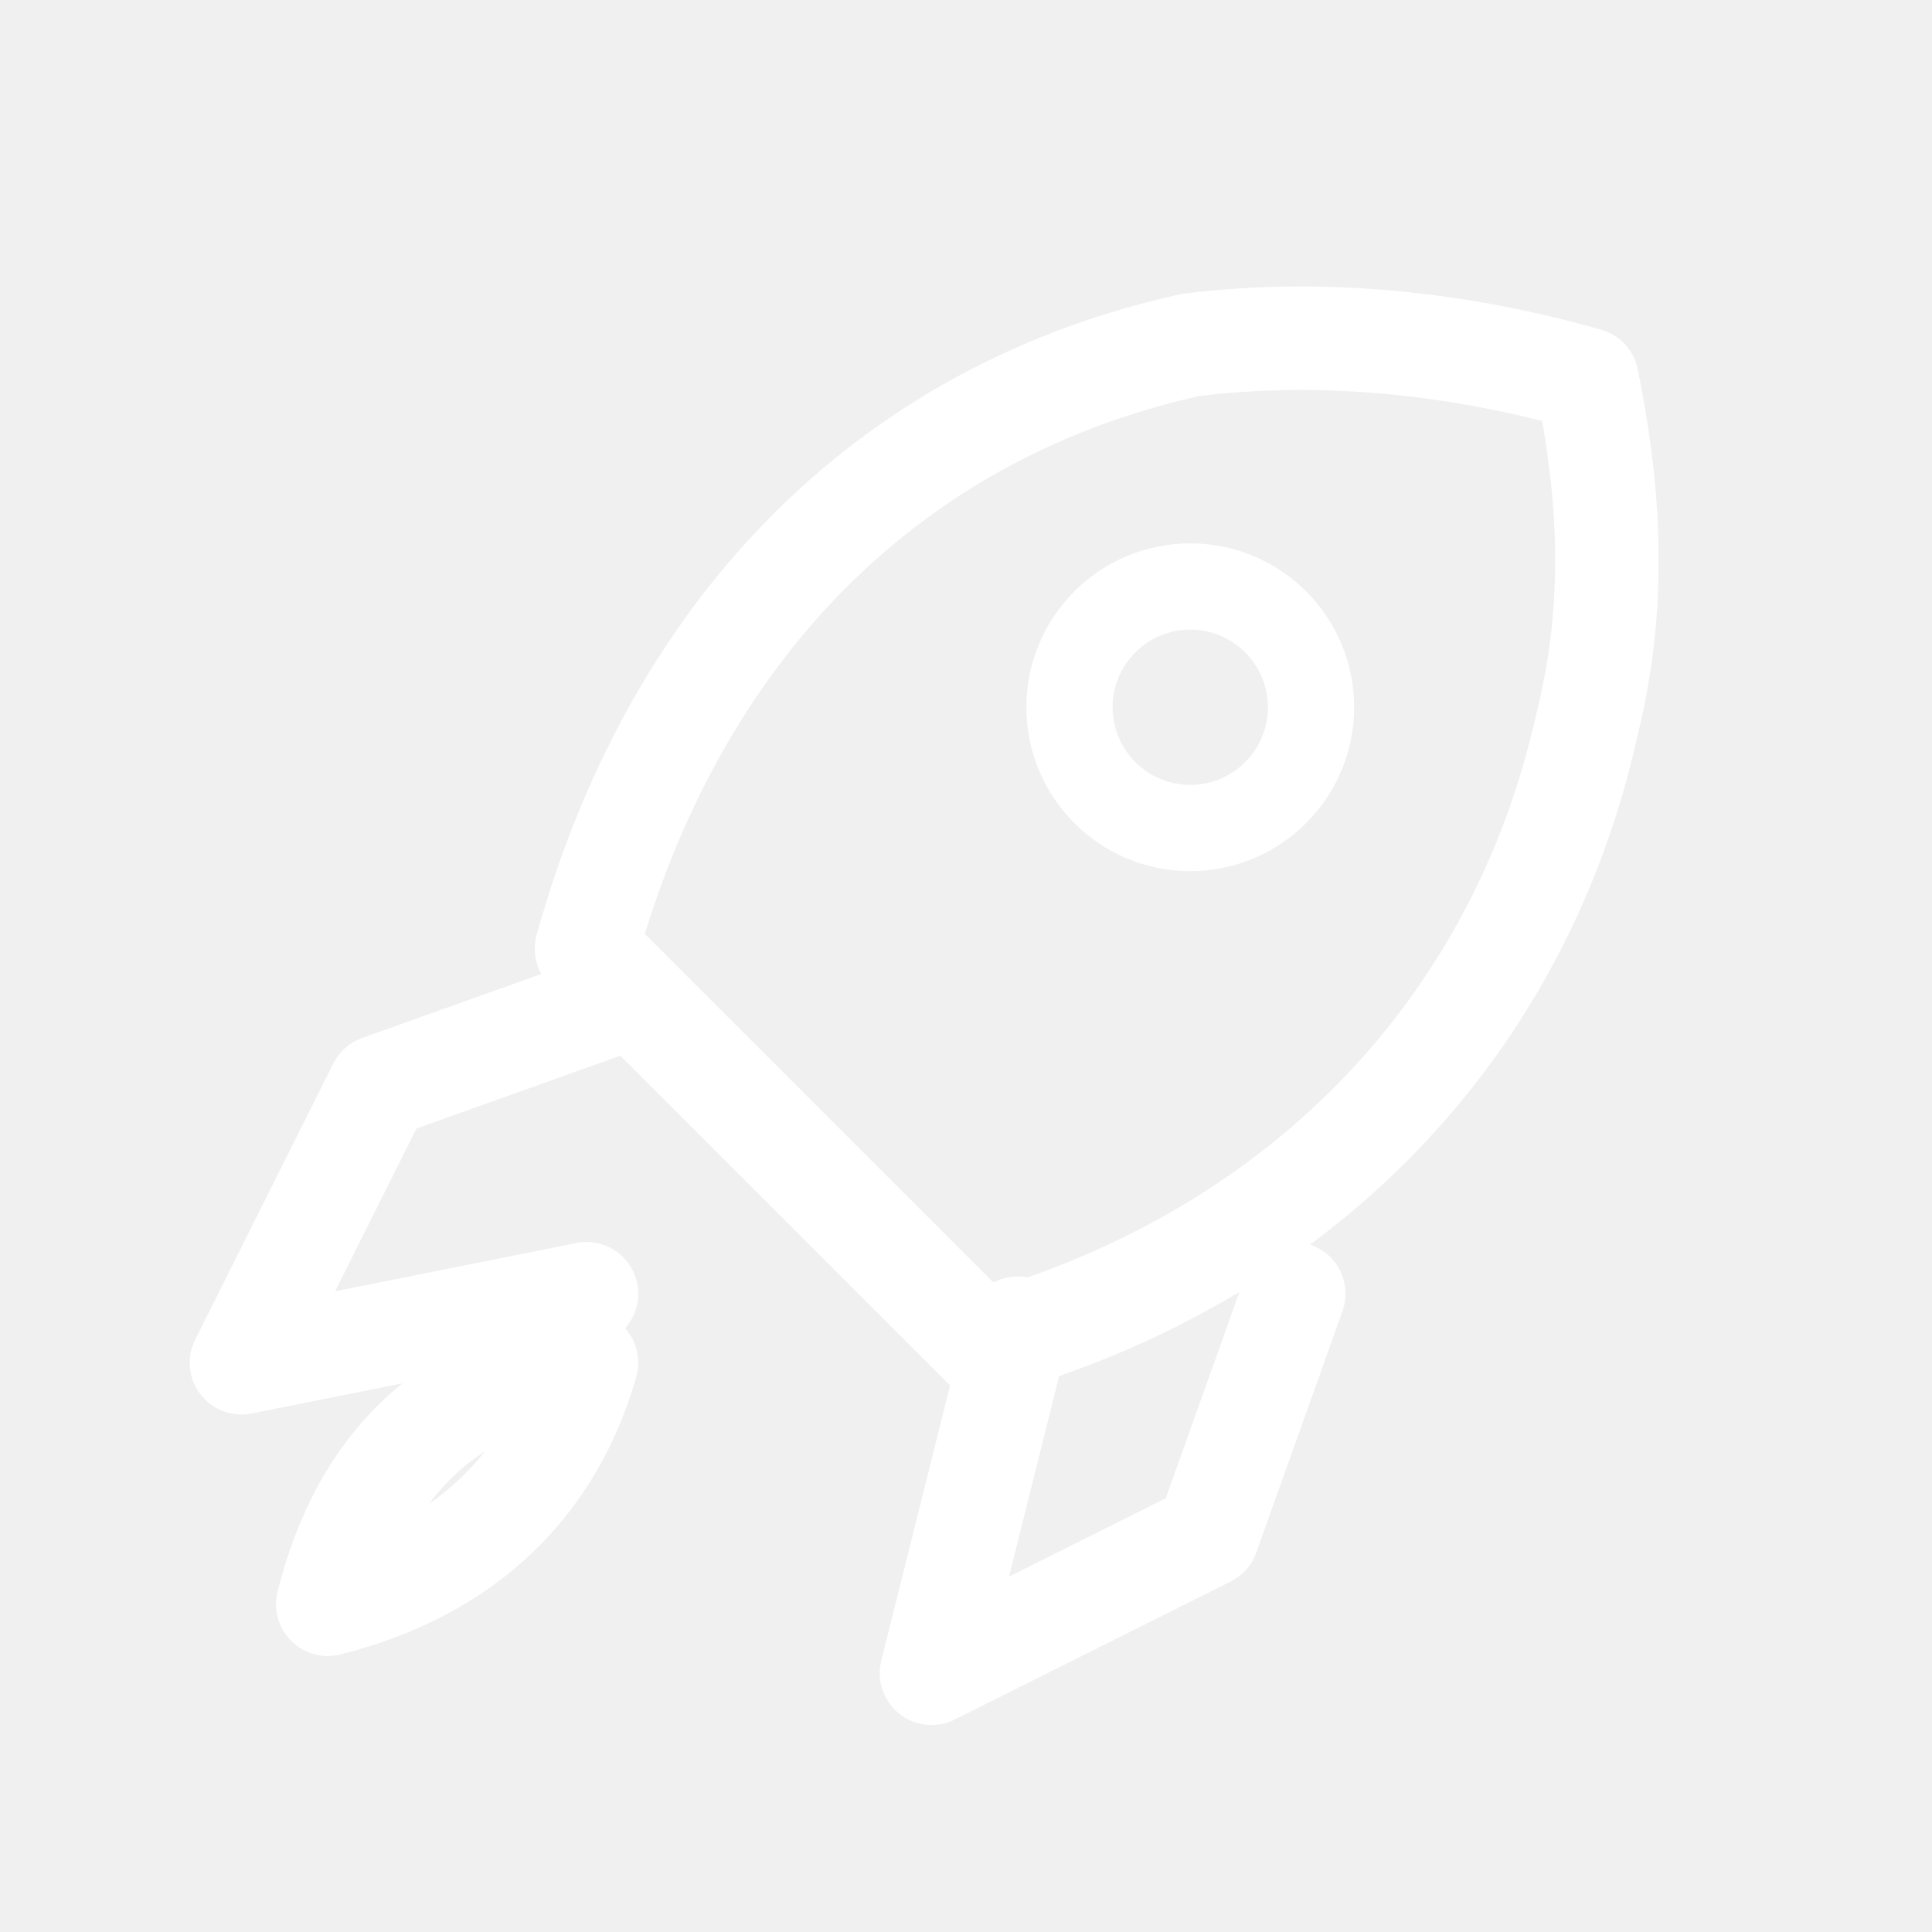
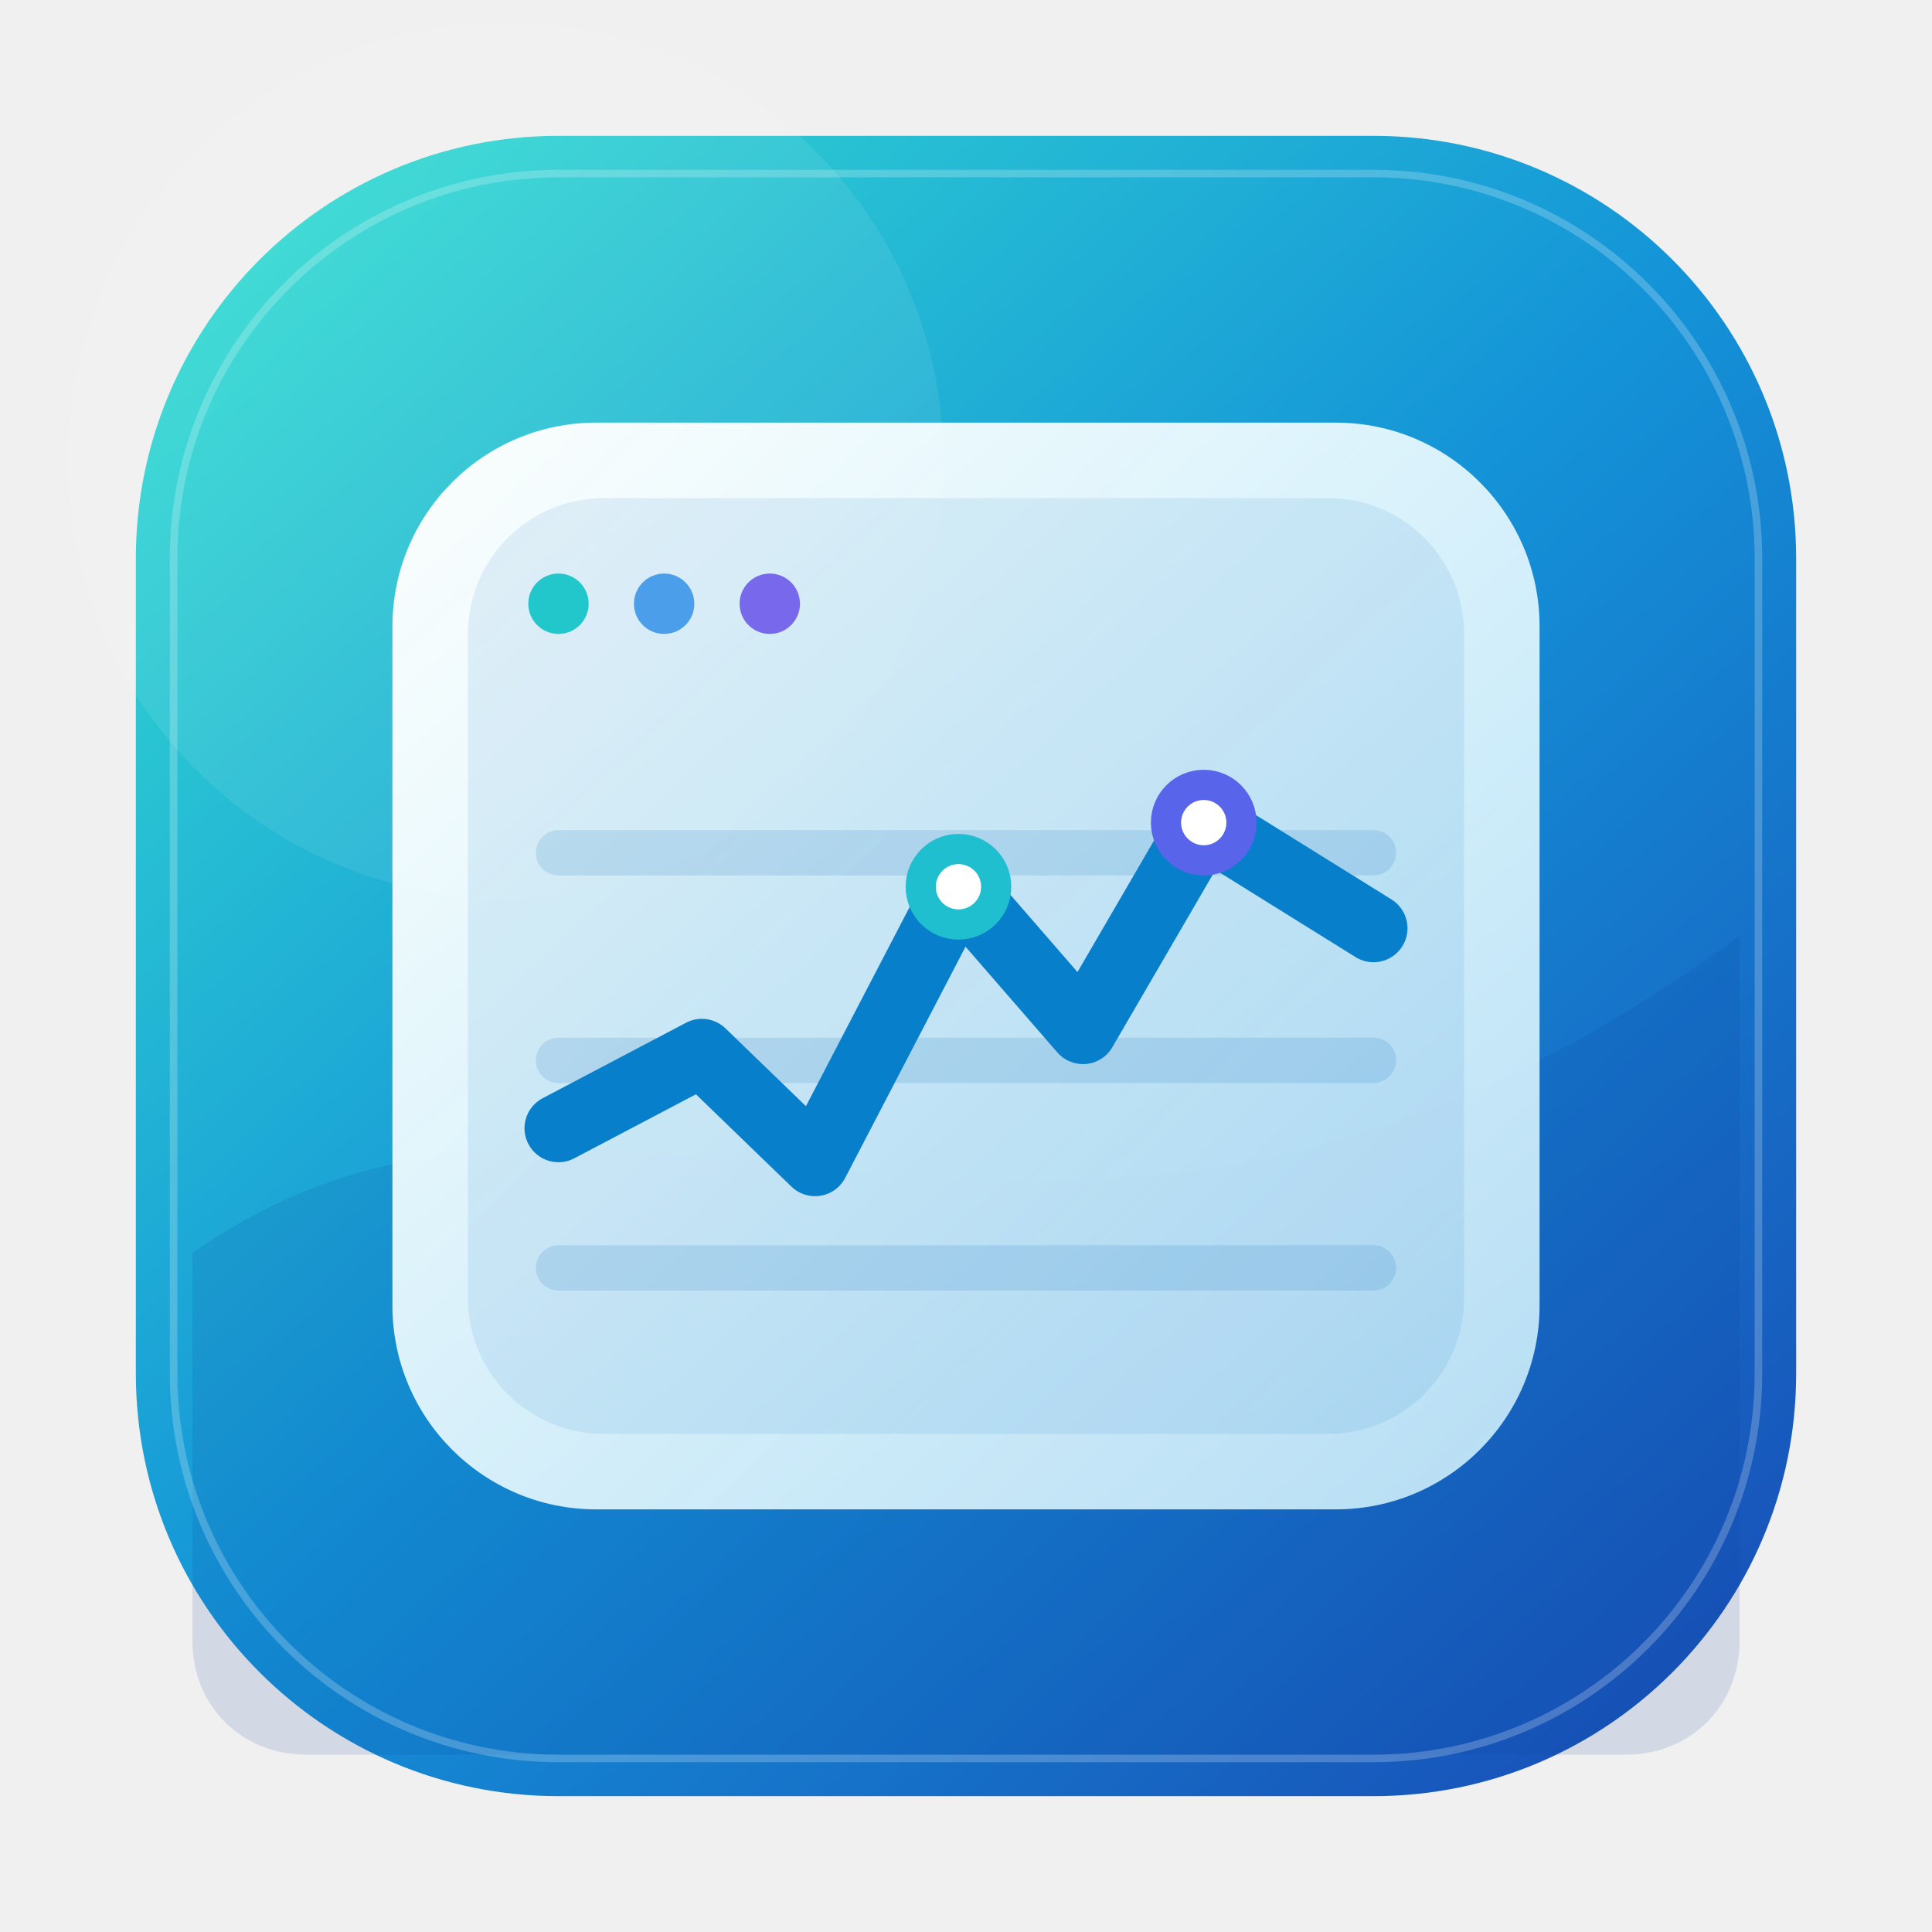
- <svg xmlns="http://www.w3.org/2000/svg" preserveAspectRatio="none" overflow="visible" style="display: block;" width="112" height="112" viewBox="0 0 112 112" fill="none">
-   <g id="white line symbol">
-     <path id="Vector" d="M69 20C51 24 39 37 34 55L57 78C75 73 88 60 92 42C94 34 93 27 92 22C85 20 77 19 69 20Z" stroke="white" stroke-width="6" stroke-linejoin="round" />
-     <path id="Vector_2" d="M69 48C72.866 48 76 44.866 76 41C76 37.134 72.866 34 69 34C65.134 34 62 37.134 62 41C62 44.866 65.134 48 69 48Z" stroke="white" stroke-width="5" />
-     <path id="Vector_3" d="M36 58L22 63L14 79L34 75M59 77L54 97L70 89L75 75M34 79C26 80 21 85 19 93C27 91 32 86 34 79Z" stroke="white" stroke-width="6" stroke-linecap="round" stroke-linejoin="round" />
+ <svg xmlns="http://www.w3.org/2000/svg" viewBox="0 0 512 512" role="img" aria-labelledby="title desc">
+   <defs>
+     <linearGradient id="overview-bg" x1="76" y1="62" x2="448" y2="460" gradientUnits="userSpaceOnUse">
+       <stop stop-color="#31D7D1" />
+       <stop offset="0.48" stop-color="#1493D8" />
+       <stop offset="1" stop-color="#1850B8" />
+     </linearGradient>
+     <linearGradient id="overview-panel" x1="136" y1="126" x2="384" y2="394" gradientUnits="userSpaceOnUse">
+       <stop stop-color="#FFFFFF" stop-opacity="0.96" />
+       <stop offset="1" stop-color="#D9F7FF" stop-opacity="0.84" />
+     </linearGradient>
+   </defs>
+   <g>
+     <rect x="36" y="36" width="440" height="440" rx="112" fill="url(#overview-bg)" />
+     <circle cx="134" cy="122" r="116" fill="#FFFFFF" opacity="0.08" />
+     <path d="M51 332C164 253 277 383 461 248V435C461 452 448 465 431 465H81C64 465 51 452 51 435V332Z" fill="#0B3C9E" opacity="0.13" />
+     <rect x="46" y="46" width="420" height="420" rx="102" fill="none" stroke="#FFFFFF" stroke-opacity="0.22" stroke-width="2" />
  </g>
+   <rect x="104" y="112" width="304" height="288" rx="54" fill="url(#overview-panel)" />
+   <rect x="124" y="132" width="264" height="248" rx="36" fill="#0F6FC4" opacity="0.1" />
+   <circle cx="148" cy="160" r="8" fill="#21C7CB" />
+   <circle cx="176" cy="160" r="8" fill="#4A9EEA" />
+   <circle cx="204" cy="160" r="8" fill="#7869EC" />
+   <path d="M148 226H364" stroke="#0E6AB5" stroke-opacity="0.14" stroke-width="12" stroke-linecap="round" />
+   <path d="M148 281H364" stroke="#0E6AB5" stroke-opacity="0.14" stroke-width="12" stroke-linecap="round" />
+   <path d="M148 336H364" stroke="#0E6AB5" stroke-opacity="0.14" stroke-width="12" stroke-linecap="round" />
+   <path d="M148 299L186 279L216 308L254 235L287 273L319 218L364 246" fill="none" stroke="#087FCB" stroke-width="18" stroke-linecap="round" stroke-linejoin="round" />
+   <circle cx="254" cy="235" r="10" fill="#FFFFFF" stroke="#20BFD0" stroke-width="8" />
+   <circle cx="319" cy="218" r="10" fill="#FFFFFF" stroke="#5864E9" stroke-width="8" />
</svg>
